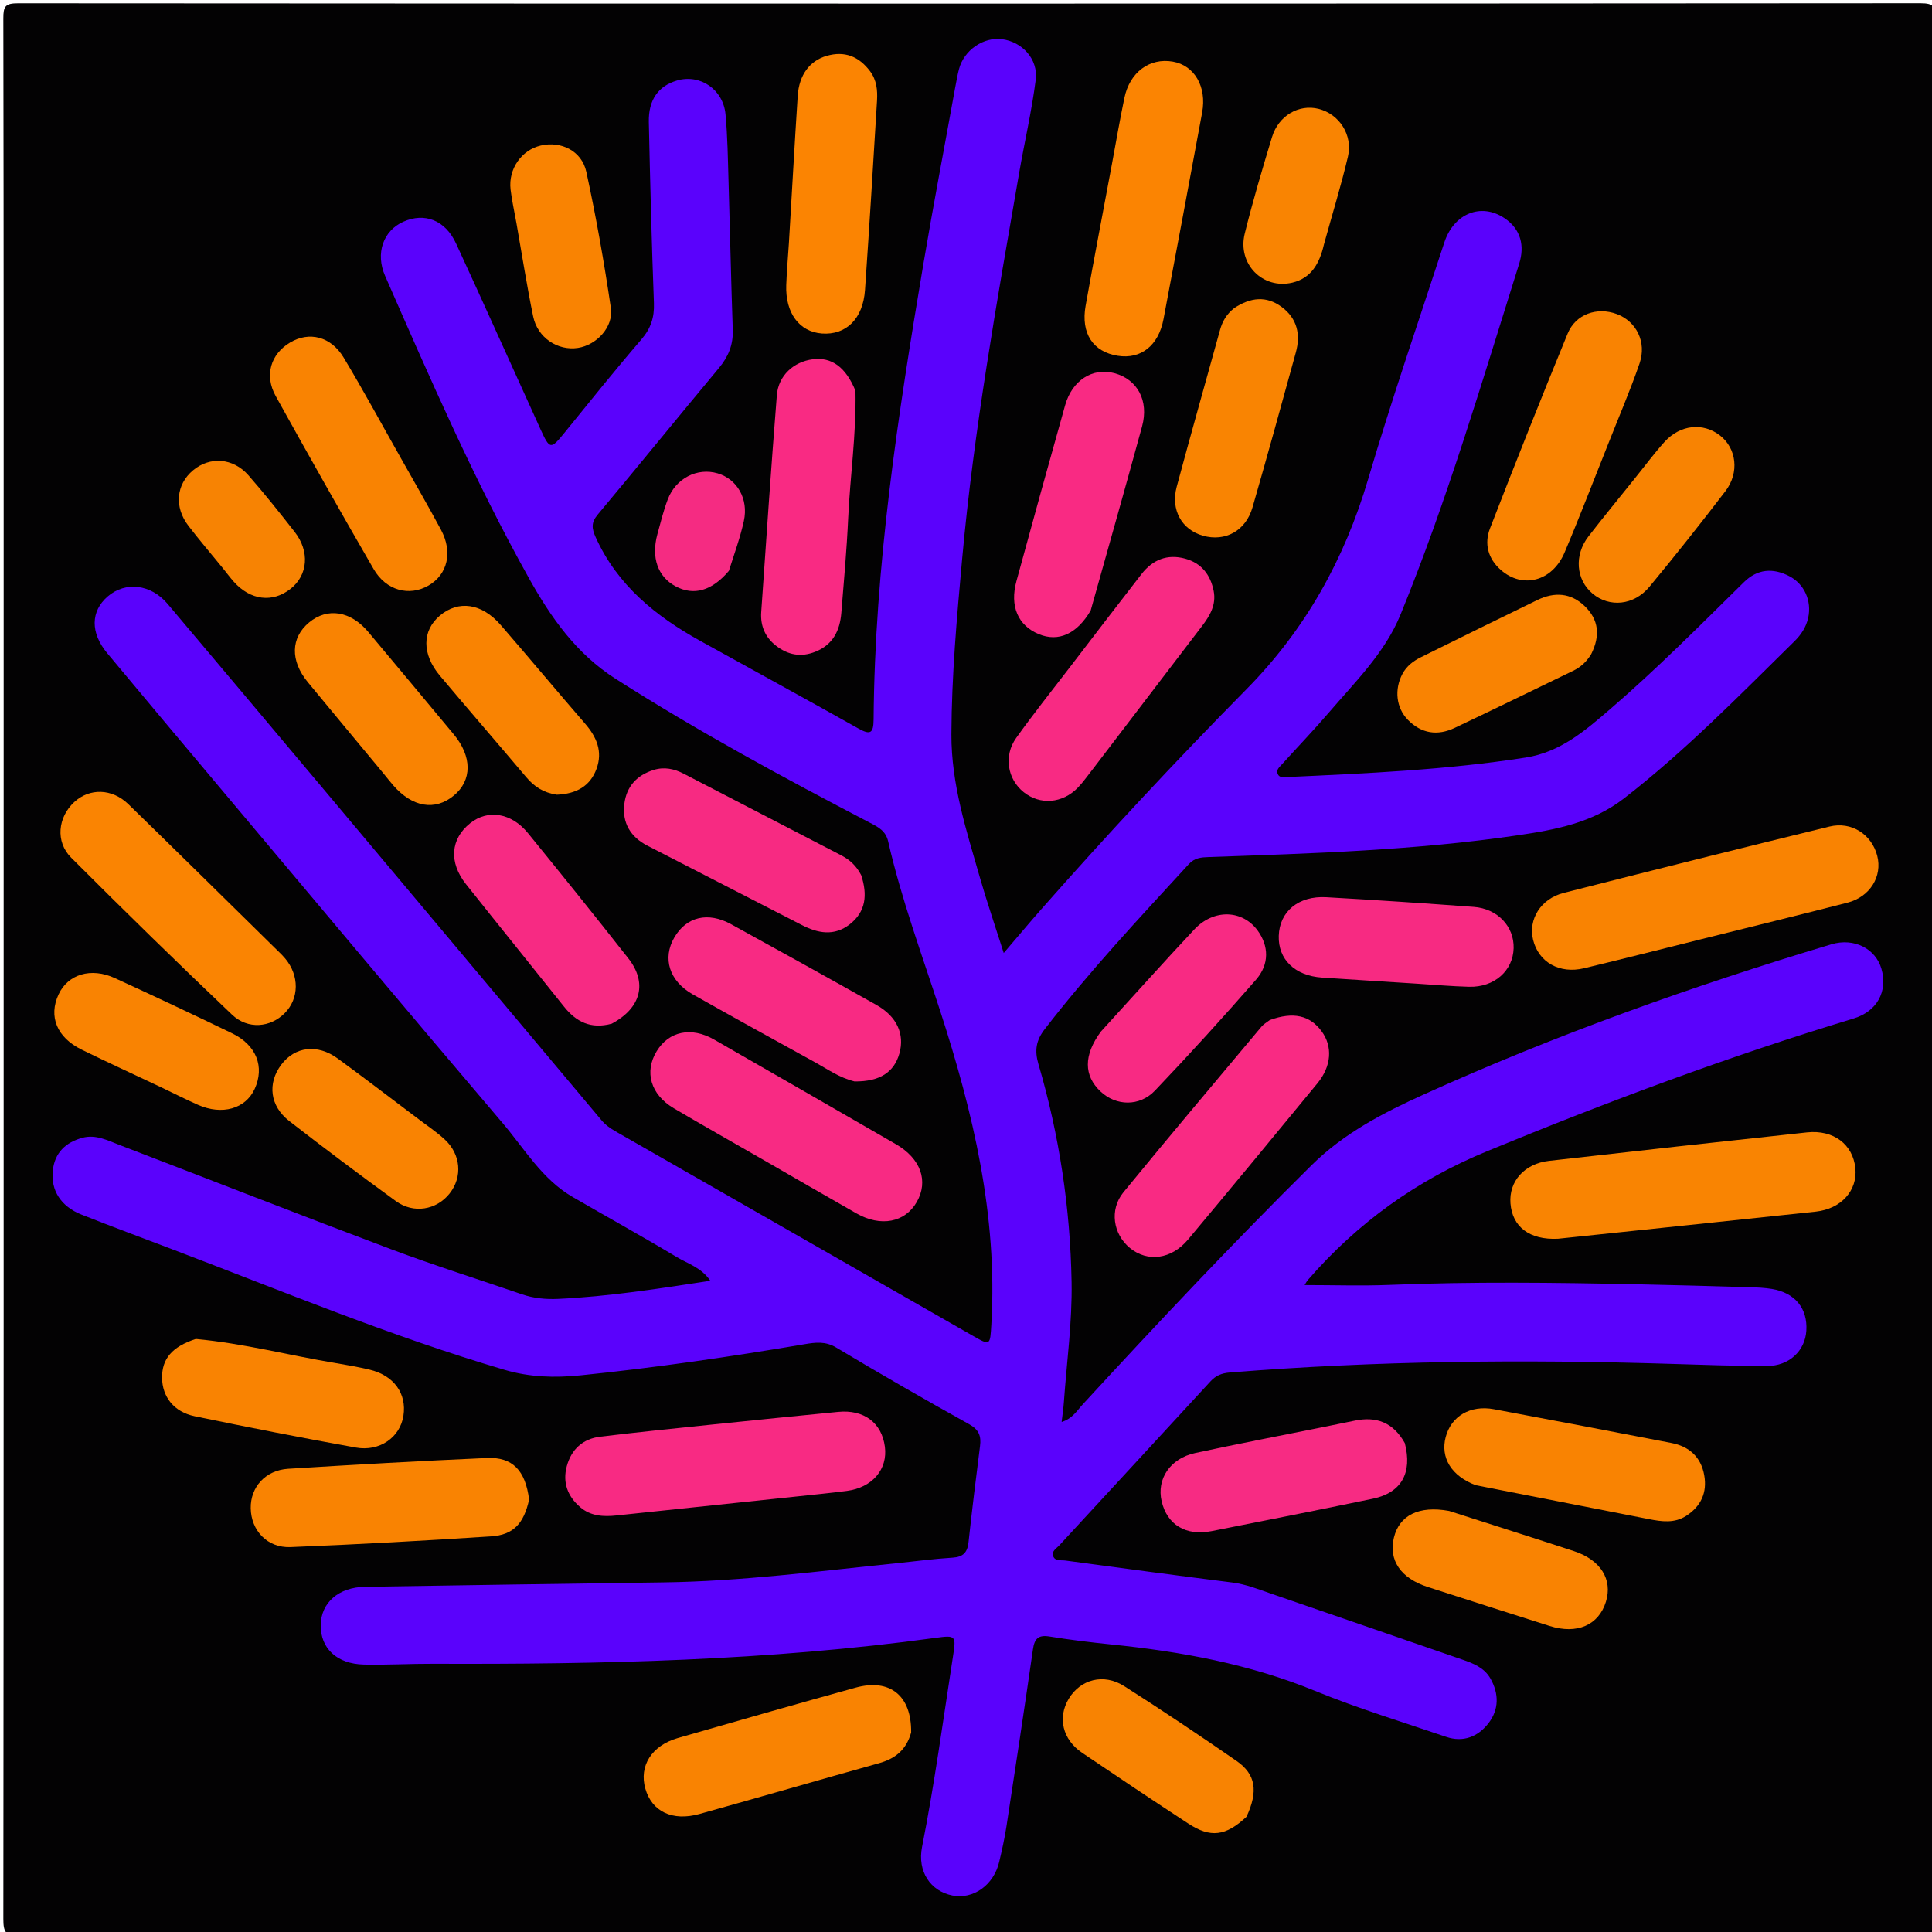
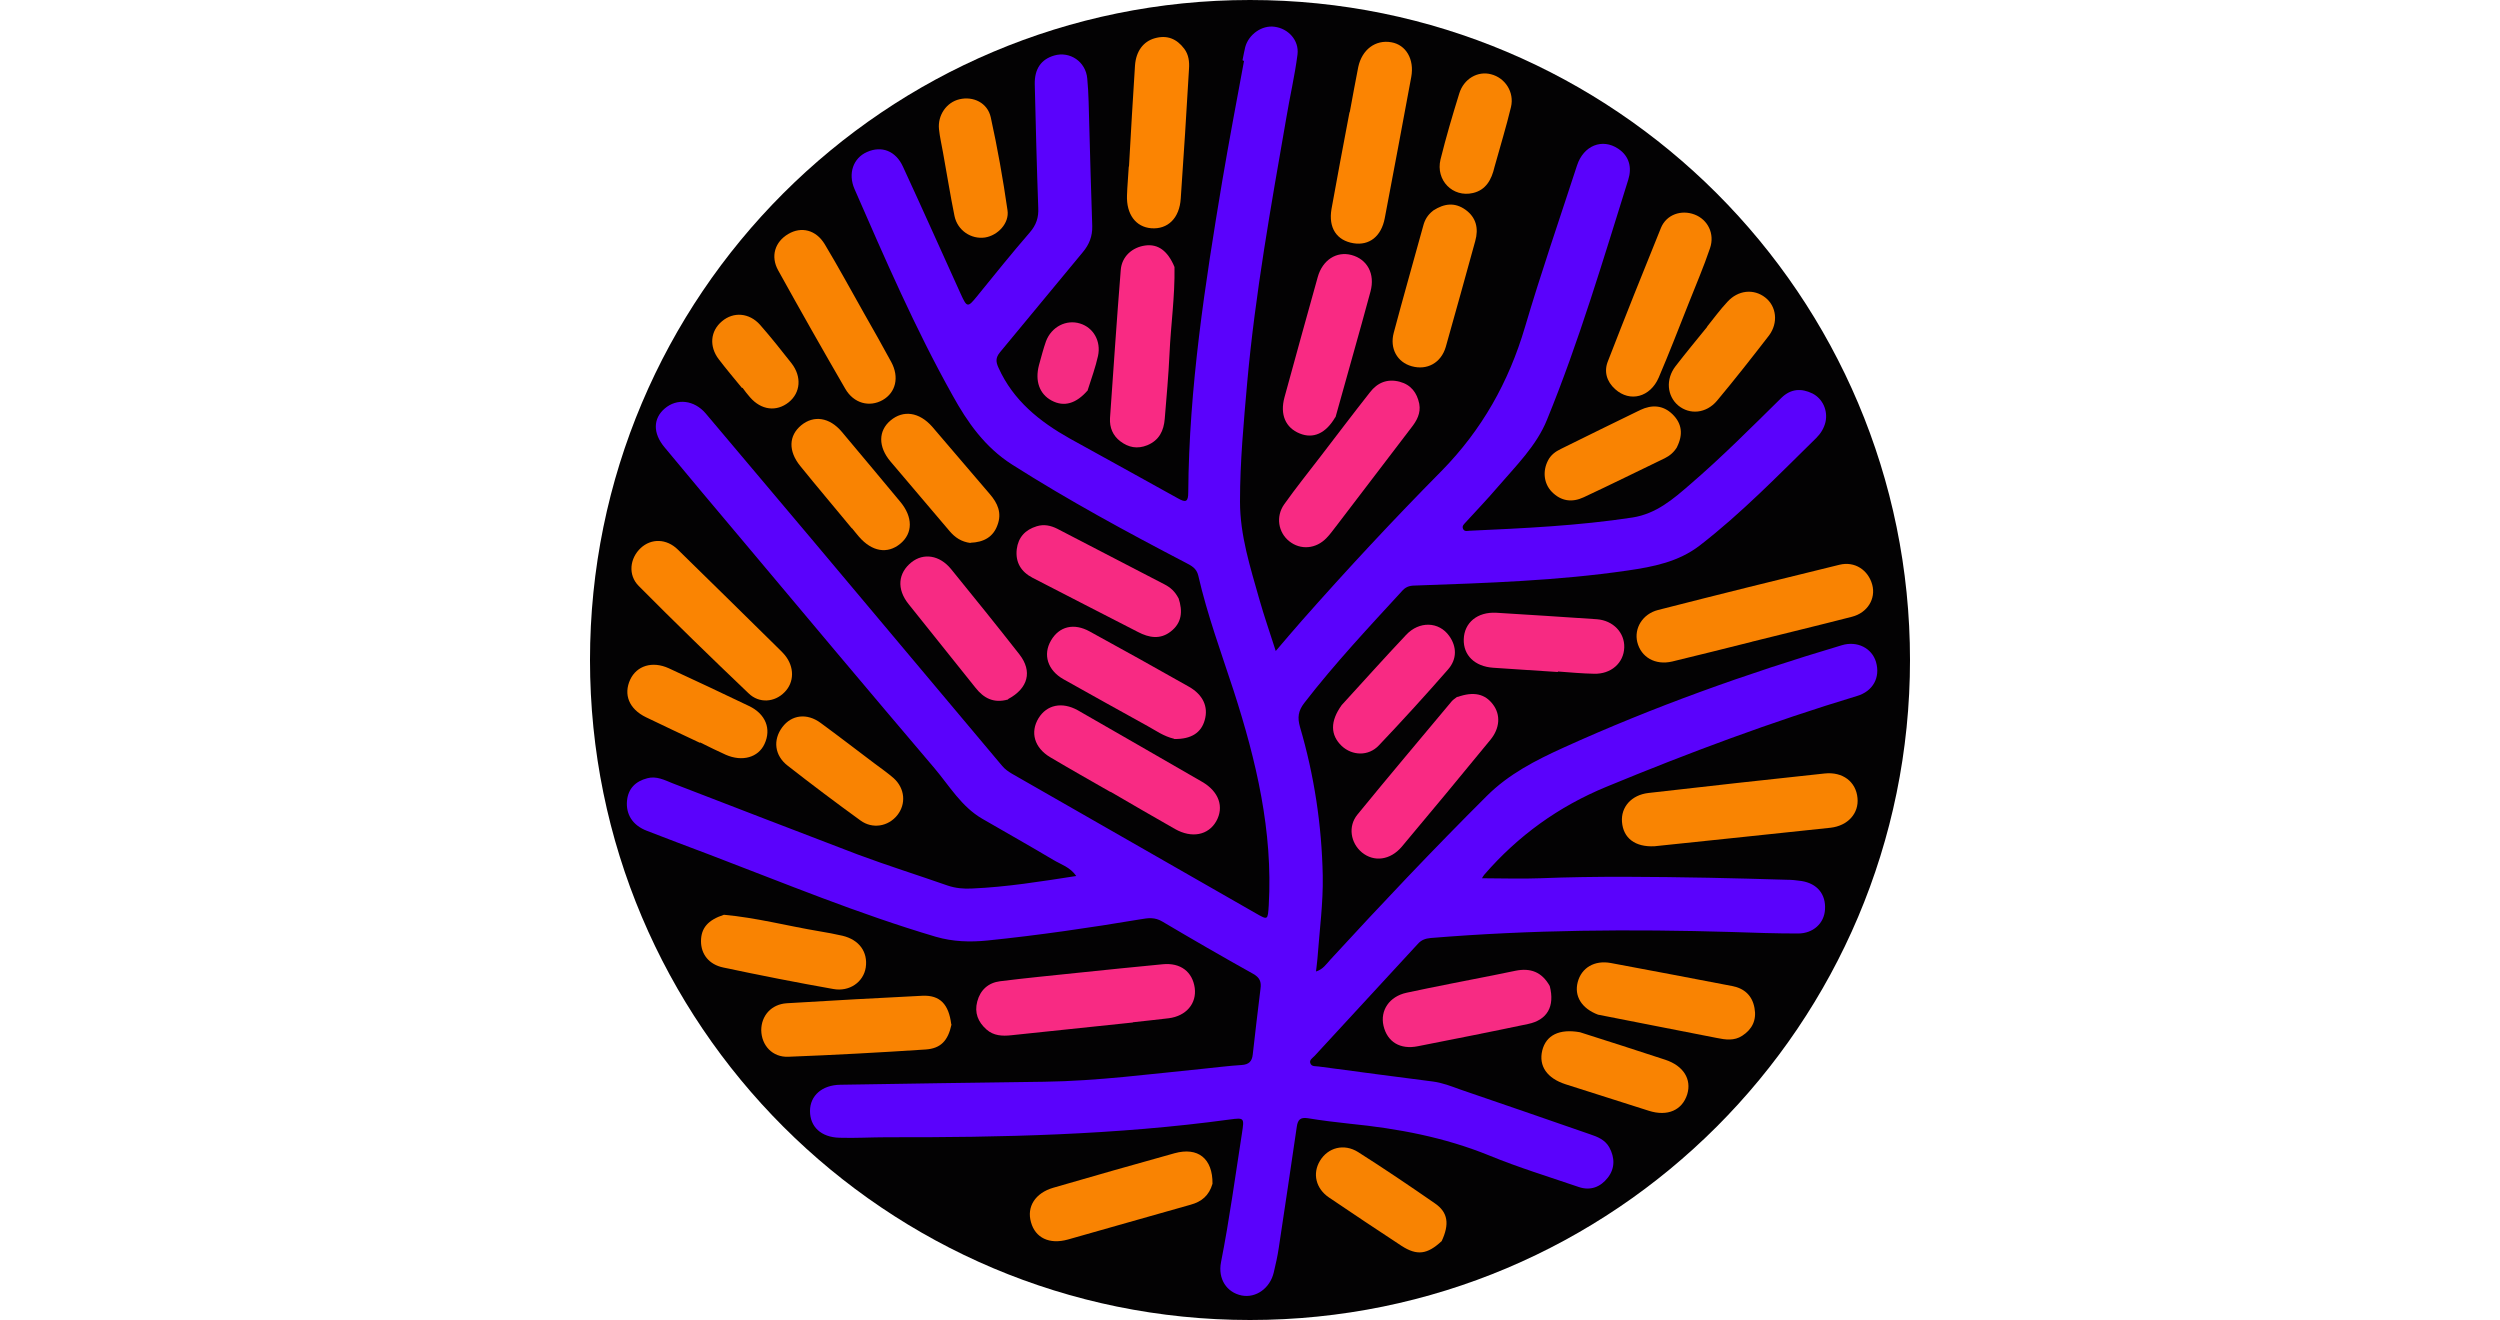
- <svg xmlns="http://www.w3.org/2000/svg" version="1.1" id="Layer_1" x="0px" y="0px" width="100%" viewBox="0 0 528 528" enable-background="new 0 0 528 528" xml:space="preserve">
-   <path fill="#030203" opacity="1" stroke="none" d=" M1,201   C1,135.349 1.031,70.197 0.911,5.046   C0.904,1.725 1.433,0.897 4.952,0.9   C178.244,1.014 351.536,1.017 524.829,0.887   C528.652,0.884 529.08,1.939 529.078,5.327   C528.989,178.452 528.988,351.578 529.086,524.704   C529.088,528.181 528.534,529.109 524.798,529.107   C351.673,528.984 178.547,528.983 5.421,529.105   C1.496,529.108 0.911,528.028 0.914,524.423   C1.02,416.782 1,309.141 1,201  z" />
-   <path fill="#5A02FC" opacity="1" stroke="none" d=" M261.007,24.125   C261.407,22.081 261.671,20.432 262.101,18.827   C263.475,13.695 268.756,10.069 273.829,10.71   C279.32,11.404 283.774,16.151 283.052,21.815   C281.961,30.372 279.984,38.813 278.513,47.325   C272.457,82.379 266.143,117.386 262.934,152.874   C261.494,168.801 260.07,184.69 260.013,200.703   C259.964,214.272 264.092,226.918 267.755,239.687   C269.675,246.38 271.939,252.975 274.312,260.449   C278.084,256.046 281.33,252.162 284.677,248.367   C302.755,227.874 321.394,207.876 340.575,188.44   C356.812,171.986 367.427,152.861 373.928,130.861   C380.333,109.185 387.698,87.791 394.708,66.296   C397.309,58.321 404.782,55.326 411.185,59.634   C415.704,62.676 416.684,67.275 415.188,72.028   C405.042,104.252 395.528,136.711 382.73,168.016   C378.481,178.409 370.29,186.431 363.038,194.883   C358.918,199.686 354.521,204.252 350.279,208.951   C349.641,209.657 348.705,210.394 349.187,211.514   C349.685,212.674 350.879,212.403 351.809,212.36   C373.591,211.357 395.369,210.41 416.968,207.03   C426.444,205.547 433.207,199.683 440.003,193.833   C452.763,182.851 464.614,170.894 476.607,159.095   C480.308,155.453 484.524,155.164 488.97,157.442   C493.119,159.569 495.185,164.223 494.163,168.86   C493.611,171.367 492.239,173.455 490.426,175.238   C475.353,190.071 460.583,205.215 443.799,218.217   C435.22,224.863 425.181,226.749 414.957,228.257   C386.904,232.394 358.611,233.241 330.332,234.23   C328.307,234.301 326.489,234.424 324.925,236.126   C311.411,250.842 297.746,265.419 285.513,281.262   C283.156,284.313 282.691,287.059 283.802,290.838   C289.505,310.245 292.496,330.171 292.857,350.346   C293.054,361.29 291.522,372.266 290.746,383.226   C290.629,384.873 290.378,386.511 290.135,388.614   C293.061,387.733 294.337,385.509 295.915,383.794   C316.333,361.598 337.001,339.65 358.45,318.434   C367.3,309.681 378.041,304.115 389.099,299.112   C425.241,282.757 462.53,269.46 500.508,258.068   C506.678,256.217 512.572,259.237 514.177,264.752   C515.973,270.922 512.984,276.404 506.608,278.336   C472.553,288.653 439.282,301.07 406.381,314.629   C387.136,322.56 370.989,334.203 357.457,349.782   C357.059,350.241 356.789,350.811 356.54,351.201   C364.396,351.201 372.116,351.464 379.812,351.152   C402.305,350.239 424.793,350.519 447.285,350.981   C457.613,351.193 467.94,351.489 478.266,351.786   C480.26,351.843 482.271,351.937 484.234,352.257   C490.562,353.288 494.046,357.573 493.659,363.676   C493.31,369.178 488.975,373.318 482.908,373.319   C474.08,373.32 465.25,373.002 456.424,372.729   C416.261,371.49 376.134,371.865 336.057,375.097   C333.894,375.271 332.285,375.923 330.843,377.491   C317.082,392.447 303.286,407.369 289.513,422.313   C288.75,423.141 287.404,423.879 287.767,425.13   C288.233,426.736 289.973,426.322 291.19,426.487   C306.37,428.534 321.552,430.571 336.75,432.484   C340.616,432.97 344.144,434.423 347.752,435.66   C365.07,441.598 382.367,447.597 399.674,453.564   C402.705,454.609 405.673,455.799 407.343,458.759   C409.685,462.912 409.679,467.221 406.766,470.972   C403.898,474.666 399.861,476.25 395.203,474.665   C383.228,470.59 371.087,466.897 359.399,462.108   C341.461,454.758 322.762,451.358 303.658,449.411   C298.026,448.837 292.397,448.153 286.812,447.242   C283.747,446.741 282.713,447.843 282.295,450.747   C279.972,466.878 277.532,482.993 275.06,499.103   C274.558,502.38 273.832,505.629 273.068,508.858   C271.568,515.196 265.967,519.161 260.267,518.024   C254.284,516.831 250.664,511.454 251.989,504.759   C255.385,487.606 257.716,470.289 260.389,453.024   C261.323,446.991 261.385,446.833 255.534,447.634   C210.022,453.867 164.248,454.873 118.408,454.698   C112.078,454.674 105.743,455.055 99.418,454.909   C92.055,454.739 87.598,450.484 87.653,444.165   C87.707,438.003 92.536,433.776 99.748,433.664   C126.905,433.244 154.062,432.807 181.22,432.452   C202.579,432.172 223.725,429.383 244.926,427.229   C250.062,426.707 255.187,426.008 260.335,425.694   C263.256,425.517 264.387,424.243 264.69,421.461   C265.645,412.694 266.712,403.938 267.835,395.191   C268.191,392.415 267.517,390.707 264.824,389.209   C252.616,382.415 240.496,375.451 228.515,368.264   C225.55,366.485 222.781,366.873 219.891,367.362   C199.544,370.805 179.135,373.783 158.601,375.875   C151.6,376.588 144.755,376.389 137.86,374.356   C107.041,365.266 77.406,352.949 47.431,341.553   C39.04,338.363 30.622,335.24 22.274,331.939   C16.62,329.703 13.87,325.317 14.424,319.952   C14.936,314.991 17.966,312.189 22.525,310.945   C26.15,309.956 29.415,311.666 32.65,312.906   C57.368,322.378 82.009,332.052 106.786,341.367   C118.621,345.817 130.703,349.607 142.663,353.727   C145.877,354.834 149.258,355.128 152.533,354.976   C166.339,354.335 179.974,352.192 194.129,350.024   C191.652,346.391 187.993,345.375 185.008,343.583   C175.597,337.935 165.985,332.623 156.488,327.118   C148.147,322.283 143.362,313.975 137.368,306.934   C111.141,276.128 85.182,245.094 59.14,214.131   C49.174,202.281 39.221,190.42 29.31,178.524   C24.657,172.939 24.756,167.038 29.426,163.01   C34.287,158.816 41.239,159.628 45.8,165.032   C59.974,181.828 74.125,198.645 88.262,215.473   C113.639,245.679 139.001,275.897 164.358,306.119   C165.451,307.422 166.77,308.363 168.235,309.2   C200.75,327.787 233.249,346.4 265.757,364.998   C270.687,367.818 270.586,367.789 270.933,361.826   C272.657,332.215 265.944,304 256.905,276.158   C251.928,260.827 246.326,245.684 242.723,229.938   C242.061,227.042 239.983,226.019 237.748,224.854   C214.144,212.551 190.762,199.878 168.288,185.549   C157.443,178.633 150.528,168.727 144.477,157.877   C129.616,131.228 117.468,103.288 105.242,75.388   C102.538,69.218 104.754,63.034 110.231,60.593   C116.026,58.011 121.681,60.14 124.622,66.508   C132.43,83.416 140.02,100.424 147.742,117.372   C150.263,122.904 150.54,122.862 154.315,118.211   C161.239,109.68 168.113,101.103 175.275,92.774   C177.859,89.769 178.855,86.756 178.709,82.836   C178.094,66.351 177.675,49.858 177.319,33.366   C177.187,27.25 179.935,23.476 185.07,21.988   C191.312,20.179 197.636,24.402 198.276,31.226   C198.85,37.353 198.922,43.531 199.108,49.689   C199.515,63.178 199.789,76.67 200.259,90.157   C200.402,94.248 199.039,97.508 196.449,100.613   C185.363,113.906 174.461,127.353 163.353,140.626   C161.525,142.81 161.703,144.417 162.801,146.842   C168.73,159.936 179.174,168.378 191.329,175.122   C205.73,183.111 220.193,190.989 234.545,199.066   C237.841,200.922 238.721,200.438 238.749,196.621   C239.053,154.681 245.412,113.387 252.348,72.169   C255.024,56.261 258.07,40.415 261.007,24.125  z" />
-   <path fill="#F98302" opacity="1" stroke="none" d=" M464.814,256.709   C453.923,259.427 443.44,262.086 432.925,264.612   C426.17,266.234 420.457,262.953 418.969,256.802   C417.633,251.276 421.049,245.632 427.318,244.033   C451.502,237.863 475.718,231.812 499.966,225.895   C506.026,224.416 511.511,228.044 513.029,233.872   C514.488,239.471 511.085,245.099 504.915,246.688   C491.705,250.09 478.447,253.303 464.814,256.709  z" />
-   <path fill="#F98402" opacity="1" stroke="none" d=" M425.795,338.536   C417.988,338.915 413.298,335.283 412.799,328.862   C412.334,322.878 416.576,318.019 423.336,317.252   C446.824,314.586 470.32,311.988 493.825,309.471   C501.1,308.692 506.385,312.75 507.055,319.241   C507.682,325.326 503.225,330.378 496.234,331.128   C472.903,333.632 449.561,336.035 425.795,338.536  z" />
-   <path fill="#F82A83" opacity="1" stroke="none" d=" M217.087,409.042   C200.585,410.772 184.537,412.468 168.489,414.161   C164.925,414.537 161.434,414.365 158.567,411.901   C155.128,408.945 153.701,405.163 154.897,400.71   C156.141,396.078 159.291,393.211 164.033,392.637   C174.435,391.379 184.864,390.328 195.287,389.248   C206.54,388.082 217.797,386.958 229.056,385.856   C236.11,385.165 240.972,388.825 241.831,395.383   C242.64,401.559 238.392,406.549 231.428,407.452   C226.81,408.052 222.171,408.495 217.087,409.042  z" />
-   <path fill="#F82A83" opacity="1" stroke="none" d=" M208.229,316.756   C199.987,312.012 192.015,307.529 184.142,302.877   C177.787,299.122 176.019,292.902 179.48,287.257   C182.818,281.813 188.925,280.529 195.147,284.095   C211.739,293.604 228.312,303.146 244.869,312.715   C251.638,316.627 253.806,322.778 250.549,328.486   C247.346,334.098 240.713,335.392 234.057,331.606   C225.531,326.757 217.045,321.835 208.229,316.756  z" />
-   <path fill="#FB8402" opacity="1" stroke="none" d=" M303.877,44.855   C305.04,38.54 306.07,32.634 307.285,26.767   C308.74,19.735 314.178,15.732 320.527,16.84   C326.424,17.868 329.844,23.68 328.539,30.741   C325.061,49.573 321.543,68.399 317.978,87.215   C316.605,94.466 311.799,98.237 305.476,97.236   C298.728,96.168 295.344,91.129 296.686,83.578   C298.957,70.793 301.435,58.045 303.877,44.855  z" />
-   <path fill="#FA8402" opacity="1" stroke="none" d=" M74.53,258.485   C75.836,259.798 76.968,260.796 77.928,261.938   C81.849,266.603 81.781,272.871 77.825,276.87   C73.912,280.826 67.762,281.438 63.389,277.282   C48.556,263.187 33.917,248.884 19.458,234.406   C15.078,230.021 15.82,223.348 20.273,219.211   C24.449,215.332 30.616,215.436 35.083,219.781   C48.201,232.544 61.219,245.411 74.53,258.485  z" />
-   <path fill="#F92A83" opacity="1" stroke="none" d=" M233.794,106.808   C234.037,118.728 232.328,130.124 231.803,141.595   C231.407,150.24 230.637,158.87 229.929,167.498   C229.538,172.265 227.701,176.14 222.894,178.09   C218.932,179.696 215.385,179.02 212.107,176.492   C209.108,174.178 207.775,171.014 208.033,167.294   C209.402,147.522 210.738,127.747 212.306,107.991   C212.732,102.629 216.916,98.855 222.122,98.187   C227.246,97.529 231.126,100.281 233.794,106.808  z" />
-   <path fill="#F92A83" opacity="1" stroke="none" d=" M347.011,278.776   C353.452,276.43 357.961,277.482 361.169,281.81   C364.229,285.941 363.926,291.327 360.054,296.04   C348.318,310.327 336.545,324.585 324.677,338.763   C320.123,344.204 313.596,345.005 308.786,341.058   C304.212,337.305 303.132,330.601 307.022,325.845   C319.465,310.633 332.155,295.623 344.772,280.554   C345.296,279.929 346.045,279.493 347.011,278.776  z" />
-   <path fill="#F82A83" opacity="1" stroke="none" d=" M298.886,209.888   C297.323,211.861 296.096,213.668 294.605,215.22   C290.387,219.612 284.227,220.078 279.741,216.476   C275.326,212.93 274.239,206.552 277.709,201.684   C282.341,195.183 287.332,188.937 292.19,182.598   C298.768,174.014 305.336,165.421 311.971,156.88   C315.006,152.972 319.001,151.33 323.886,152.668   C328.357,153.891 330.816,157.083 331.687,161.508   C332.428,165.271 330.663,168.271 328.483,171.12   C318.679,183.941 308.895,196.776 298.886,209.888  z" />
-   <path fill="#F98302" opacity="1" stroke="none" d=" M439.427,121.512   C435.395,131.592 431.664,141.382 427.571,151.019   C424.22,158.91 416.08,160.981 410.151,155.752   C406.629,152.645 405.594,148.571 407.203,144.415   C414.106,126.593 421.168,108.83 428.43,91.151   C430.621,85.818 436.49,83.825 441.863,85.832   C447.193,87.823 450.085,93.484 448.075,99.322   C445.535,106.701 442.432,113.887 439.427,121.512  z" />
-   <path fill="#F98302" opacity="1" stroke="none" d=" M144.598,409.826   C143.162,416.366 140.322,419.475 134.222,419.874   C115.956,421.069 97.674,422.077 79.384,422.808   C73.033,423.062 68.616,418.261 68.522,412.188   C68.433,406.426 72.521,401.8 78.747,401.409   C96.851,400.275 114.966,399.26 133.088,398.459   C140.062,398.151 143.604,401.848 144.598,409.826  z" />
-   <path fill="#F98302" opacity="1" stroke="none" d=" M109.627,125.324   C113.394,132.018 117.068,138.344 120.523,144.788   C123.793,150.887 122.323,157.003 117.108,160.021   C111.855,163.06 105.532,161.424 102.113,155.522   C93.032,139.846 84.118,124.072 75.338,108.226   C72.184,102.533 74.001,96.728 79.323,93.584   C84.503,90.523 90.43,91.929 93.91,97.708   C99.309,106.673 104.283,115.895 109.627,125.324  z" />
-   <path fill="#FB8402" opacity="1" stroke="none" d=" M215.599,66.481   C216.418,52.735 217.149,39.452 218.012,26.179   C218.385,20.447 221.313,16.588 225.938,15.261   C230.86,13.849 234.729,15.42 237.76,19.435   C239.588,21.856 239.855,24.662 239.684,27.496   C238.639,44.752 237.596,62.008 236.399,79.254   C235.851,87.142 231.217,91.635 224.617,91.146   C218.445,90.689 214.602,85.527 214.876,77.899   C215.007,74.245 215.329,70.598 215.599,66.481  z" />
-   <path fill="#F98302" opacity="1" stroke="none" d=" M249.011,473.471   C247.661,478.318 244.575,480.658 240.212,481.875   C223.854,486.436 207.55,491.187 191.19,495.742   C183.734,497.818 178.135,495.074 176.357,488.802   C174.606,482.623 178.083,477.057 185.26,474.988   C201.418,470.33 217.59,465.719 233.795,461.232   C243.171,458.636 249.134,463.361 249.011,473.471  z" />
-   <path fill="#F92A83" opacity="1" stroke="none" d=" M298.07,166.851   C294.294,173.312 289.227,175.505 283.896,173.303   C278.224,170.96 275.908,165.691 277.783,158.818   C282.156,142.782 286.589,126.762 291.088,110.761   C293.01,103.925 298.584,100.391 304.543,101.98   C310.835,103.658 314.039,109.487 312.119,116.536   C307.575,133.214 302.839,149.839 298.07,166.851  z" />
-   <path fill="#F72A82" opacity="1" stroke="none" d=" M235.363,239.187   C237.127,244.579 236.63,249.177 232.235,252.6   C228.001,255.898 223.574,255.102 219.112,252.795   C205.061,245.532 190.957,238.37 176.906,231.106   C172.311,228.73 169.976,224.887 170.631,219.662   C171.228,214.903 174.059,211.856 178.633,210.422   C181.526,209.516 184.245,210.1 186.837,211.44   C201.185,218.857 215.521,226.297 229.859,233.734   C232.128,234.911 233.994,236.519 235.363,239.187  z" />
-   <path fill="#F98302" opacity="1" stroke="none" d=" M403.322,405.899   C396.641,403.387 393.619,398.366 395.087,392.764   C396.591,387.022 401.817,383.921 408.289,385.131   C424.46,388.154 440.622,391.227 456.775,394.353   C461.634,395.293 464.857,398.157 465.753,403.161   C466.606,407.917 464.851,411.664 460.825,414.272   C457.637,416.336 454.156,415.854 450.678,415.172   C435.023,412.105 419.366,409.053 403.322,405.899  z" />
-   <path fill="#F82A83" opacity="1" stroke="none" d=" M233.553,295.547   C229.382,294.52 226.248,292.241 222.909,290.404   C211.687,284.23 200.467,278.05 189.316,271.747   C182.886,268.112 180.977,261.886 184.288,256.2   C187.584,250.541 193.46,249.095 199.821,252.59   C213.089,259.882 226.329,267.225 239.524,274.646   C245.126,277.796 247.288,282.632 245.799,287.91   C244.35,293.047 240.422,295.608 233.553,295.547  z" />
-   <path fill="#F72B83" opacity="1" stroke="none" d=" M383.925,394.387   C386.048,402.574 382.95,407.967 375.205,409.58   C360.536,412.635 345.834,415.531 331.135,418.439   C324.093,419.832 318.962,416.715 317.465,410.274   C316.057,404.216 319.769,398.587 326.63,397.102   C338.181,394.601 349.794,392.39 361.381,390.055   C364.318,389.463 367.257,388.878 370.19,388.262   C376.064,387.027 380.71,388.658 383.925,394.387  z" />
-   <path fill="#F72A83" opacity="1" stroke="none" d=" M167.179,279.766   C161.435,281.324 157.441,279.239 154.15,275.114   C145.237,263.943 136.241,252.838 127.356,241.645   C122.602,235.658 123.119,229.259 128.509,224.969   C133.328,221.135 139.731,222.099 144.288,227.69   C153.526,239.026 162.687,250.425 171.722,261.923   C176.966,268.595 175.23,275.468 167.179,279.766  z" />
-   <path fill="#F98302" opacity="1" stroke="none" d=" M53.511,365.929   C66.673,367.153 79.069,370.42 91.673,372.511   C94.786,373.028 97.9,373.582 100.97,374.305   C107.637,375.875 111.213,380.828 110.249,386.959   C109.332,392.79 103.798,396.779 97.231,395.601   C82.518,392.962 67.846,390.079 53.208,387.049   C47.511,385.87 44.336,381.725 44.291,376.535   C44.246,371.353 47.02,368.038 53.511,365.929  z" />
-   <path fill="#F98402" opacity="1" stroke="none" d=" M337.346,84.161   C341.825,81.241 346.086,80.812 350.215,83.844   C354.498,86.989 355.505,91.38 354.144,96.323   C350.252,110.456 346.366,124.592 342.297,138.674   C340.441,145.096 334.821,148.119 328.744,146.396   C322.964,144.758 319.887,139.343 321.579,133.041   C325.419,118.736 329.47,104.488 333.412,90.21   C334.051,87.895 335.137,85.901 337.346,84.161  z" />
-   <path fill="#F72A82" opacity="1" stroke="none" d=" M387.116,268.822   C378.188,268.246 369.729,267.735 361.275,267.163   C353.873,266.663 349.277,262.188 349.477,255.766   C349.684,249.126 354.835,244.777 362.476,245.207   C375.913,245.964 389.344,246.861 402.766,247.85   C409.293,248.331 413.835,253.223 413.663,259.156   C413.484,265.314 408.364,269.853 401.519,269.679   C396.871,269.561 392.231,269.145 387.116,268.822  z" />
-   <path fill="#F98302" opacity="1" stroke="none" d=" M104.736,211.294   C97.709,202.823 90.883,194.647 84.113,186.424   C79.274,180.545 79.449,174.277 84.474,170.108   C89.47,165.963 95.799,166.933 100.64,172.694   C108.456,181.995 116.222,191.337 123.994,200.673   C129.059,206.757 129.058,213.259 124.022,217.425   C118.903,221.66 112.698,220.627 107.495,214.655   C106.621,213.652 105.804,212.599 104.736,211.294  z" />
-   <path fill="#F82A83" opacity="1" stroke="none" d=" M300.845,281.941   C309.517,272.44 317.852,263.123 326.399,254.005   C331.728,248.32 339.597,248.624 343.738,254.356   C346.748,258.523 346.959,263.507 343.257,267.745   C334.271,278.033 325.075,288.15 315.652,298.039   C311.409,302.492 304.986,302.255 300.79,298.312   C296.16,293.962 296.094,288.412 300.845,281.941  z" />
-   <path fill="#F98302" opacity="1" stroke="none" d=" M152.191,217.184   C148.489,216.647 145.97,214.944 143.834,212.414   C135.995,203.132 128.031,193.957 120.217,184.656   C115.261,178.757 115.337,172.366 120.183,168.262   C125.275,163.95 131.655,164.832 136.84,170.809   C144.582,179.735 152.142,188.818 159.882,197.746   C163.055,201.404 164.764,205.366 163.03,210.102   C161.288,214.857 157.511,216.962 152.191,217.184  z" />
-   <path fill="#F98302" opacity="1" stroke="none" d=" M396.018,412.923   C407.65,416.662 418.908,420.226 430.128,423.903   C437.449,426.303 440.765,431.663 438.886,437.739   C436.906,444.139 431.003,446.732 423.502,444.366   C412.4,440.864 401.323,437.281 390.238,433.726   C382.821,431.348 379.422,426.384 380.951,420.184   C382.45,414.101 387.783,411.416 396.018,412.923  z" />
-   <path fill="#F98302" opacity="1" stroke="none" d=" M43.86,297.061   C36.451,293.561 29.344,290.303 22.327,286.862   C15.528,283.528 13.208,277.787 16.006,271.764   C18.559,266.268 24.844,264.31 31.365,267.295   C42.103,272.213 52.79,277.248 63.424,282.388   C70.093,285.612 72.377,291.554 69.591,297.614   C67.104,303.025 60.705,304.856 54.106,301.94   C50.763,300.462 47.501,298.801 43.86,297.061  z" />
-   <path fill="#F98302" opacity="1" stroke="none" d=" M434.876,178.737   C433.535,180.963 431.901,182.364 429.92,183.324   C419.143,188.549 408.376,193.797 397.554,198.927   C392.856,201.153 388.438,200.496 384.751,196.711   C381.526,193.399 381.042,188.395 383.258,184.199   C384.407,182.022 386.249,180.637 388.356,179.594   C398.941,174.355 409.529,169.121 420.158,163.973   C424.764,161.742 429.251,161.957 433.082,165.642   C436.921,169.334 437.39,173.695 434.876,178.737  z" />
-   <path fill="#F98302" opacity="1" stroke="none" d=" M113.713,305.336   C116.499,307.471 119.156,309.224 121.478,311.343   C125.975,315.446 126.459,321.634 122.879,326.168   C119.299,330.699 113.027,331.779 108.162,328.237   C98.358,321.098 88.643,313.828 79.067,306.387   C73.732,302.241 73.05,296.082 76.851,290.989   C80.576,285.998 86.733,285.219 92.294,289.277   C99.406,294.466 106.392,299.83 113.713,305.336  z" />
-   <path fill="#F88302" opacity="1" stroke="none" d=" M340.649,496.522   C334.976,501.819 330.829,502.337 324.768,498.377   C315.025,492.011 305.353,485.536 295.714,479.013   C290.378,475.402 288.981,469.406 292.068,464.272   C295.269,458.947 301.619,457.229 307.229,460.802   C317.606,467.409 327.835,474.257 337.95,481.26   C343.22,484.909 343.9,489.565 340.649,496.522  z" />
-   <path fill="#F98302" opacity="1" stroke="none" d=" M141.15,61.046   C140.557,57.679 139.876,54.753 139.534,51.789   C138.885,46.171 142.511,41.014 147.781,39.772   C153.282,38.474 158.988,41.205 160.238,46.962   C162.913,59.276 165.115,71.712 166.945,84.181   C167.71,89.387 163.01,94.318 157.938,95.086   C152.412,95.922 146.902,92.293 145.707,86.485   C144,78.19 142.693,69.813 141.15,61.046  z" />
-   <path fill="#F88302" opacity="1" stroke="none" d=" M446.785,130.742   C449.618,127.233 452.091,123.88 454.867,120.8   C459.168,116.03 465.441,115.402 470.084,119.029   C474.574,122.536 475.421,129.163 471.555,134.213   C464.793,143.049 457.88,151.778 450.783,160.347   C446.532,165.479 439.846,166.076 435.249,162.244   C430.7,158.452 430.137,151.731 434.114,146.592   C438.18,141.337 442.406,136.206 446.785,130.742  z" />
-   <path fill="#F98402" opacity="1" stroke="none" d=" M361.82,66.807   C360.63,72.037 358.312,76.039 353.178,77.247   C345.067,79.157 338.135,72.103 340.176,63.851   C342.372,54.977 344.975,46.197 347.635,37.448   C349.417,31.586 354.99,28.397 360.361,29.749   C365.99,31.165 369.779,36.874 368.375,42.828   C366.504,50.76 364.096,58.566 361.82,66.807  z" />
-   <path fill="#F78303" opacity="1" stroke="none" d=" M60.832,155.197   C57.56,151.186 54.423,147.519 51.49,143.694   C47.554,138.56 48.138,132.401 52.752,128.539   C57.356,124.685 63.696,125.102 67.909,129.91   C72.289,134.908 76.434,140.12 80.528,145.359   C84.708,150.71 84.16,157.167 79.417,160.911   C74.472,164.815 68.418,164.069 63.878,158.961   C62.886,157.844 61.995,156.636 60.832,155.197  z" />
-   <path fill="#F52B82" opacity="1" stroke="none" d=" M199.198,156.011   C194.517,161.534 189.549,162.873 184.614,160.222   C179.771,157.619 177.922,152.408 179.654,146.007   C180.52,142.81 181.321,139.574 182.491,136.484   C184.682,130.699 190.566,127.731 196.115,129.36   C201.432,130.922 204.615,136.321 203.293,142.369   C202.308,146.876 200.708,151.249 199.198,156.011  z" />
+ <svg xmlns="http://www.w3.org/2000/svg" viewBox="0 0 1000 528">
+   <circle cx="500" cy="264" r="264" fill="#030203" />
+   <path fill="#5a02fc" d="M497 24.1c.4-2 .7-3.7 1.1-5.3 1.4-5.1 6.7-8.8 11.7-8.1 5.5.7 9.9 5.4 9.2 11.1-1.1 8.6-3.1 17-4.5 25.5-6.1 35.1-12.4 70.1-15.6 105.5-1.4 15.9-2.9 31.8-2.9 47.8 0 13.6 4.1 26.2 7.7 39 1.9 6.7 4.2 13.3 6.6 20.8 3.8-4.4 7-8.3 10.4-12.1 18.1-20.5 36.7-40.5 55.9-59.9 16.2-16.5 26.9-35.6 33.4-57.6 6.4-21.7 13.8-43.1 20.8-64.6 2.6-8 10.1-11 16.5-6.7 4.5 3 5.5 7.6 4 12.4-10.1 32.2-19.7 64.7-32.5 96-4.2 10.4-12.4 18.4-19.7 26.9-4.1 4.8-8.5 9.4-12.8 14.1-.6.7-1.6 1.4-1.1 2.6.5 1.2 1.7.9 2.6.8 21.8-1 43.6-2 65.2-5.3 9.5-1.5 16.2-7.3 23-13.2 12.8-11 24.6-22.9 36.6-34.7 3.7-3.6 7.9-3.9 12.4-1.7 4.1 2.1 6.2 6.8 5.2 11.4-.6 2.5-1.9 4.6-3.7 6.4-15.1 14.8-29.8 30-46.6 43-8.6 6.6-18.6 8.5-28.8 10-28.1 4.1-56.3 5-84.6 6-2 0-3.8.2-5.4 1.9-13.5 14.7-27.2 29.3-39.4 45.1-2.4 3.1-2.8 5.8-1.7 9.6 5.7 19.4 8.7 39.3 9.1 59.5.2 10.9-1.3 21.9-2.1 32.9-.1 1.6-.4 3.3-.6 5.4 2.9-.9 4.2-3.1 5.8-4.8 20.4-22.2 41.1-44.1 62.5-65.4 8.8-8.8 19.6-14.3 30.6-19.3 36.1-16.4 73.4-29.7 111.4-41 6.2-1.9 12.1 1.2 13.7 6.7 1.8 6.2-1.2 11.7-7.6 13.6-34.1 10.3-67.3 22.7-100.2 36.3-19.2 7.9-35.4 19.6-48.9 35.2-.4.5-.7 1-.9 1.4 7.9 0 15.6.3 23.3 0 22.5-.9 45-.6 67.5-.2 10.3.2 20.7.5 31 .8 2 0 4 .2 6 .5 6.3 1 9.8 5.3 9.4 11.4-.3 5.5-4.7 9.6-10.8 9.6-8.8 0-17.7-.3-26.5-.6-40.2-1.2-80.3-.9-120.4 2.4-2.2.2-3.8.8-5.2 2.4-13.8 15-27.6 29.9-41.3 44.8-.8.8-2.1 1.6-1.7 2.8.5 1.6 2.2 1.2 3.4 1.4 15.2 2 30.4 4.1 45.6 6 3.9.5 7.4 1.9 11 3.2 17.3 5.9 34.6 11.9 51.9 17.9 3 1 6 2.2 7.7 5.2 2.3 4.2 2.3 8.5-.6 12.2-2.9 3.7-6.9 5.3-11.6 3.7-12-4.1-24.1-7.8-35.8-12.6-17.9-7.3-36.6-10.8-55.7-12.7-5.6-.6-11.3-1.3-16.8-2.2-3.1-.5-4.1.6-4.5 3.5-2.3 16.1-4.8 32.2-7.2 48.4-.5 3.3-1.2 6.5-2 9.8-1.5 6.3-7.1 10.3-12.8 9.2-6-1.2-9.6-6.6-8.3-13.3 3.4-17.2 5.7-34.5 8.4-51.7.9-6 1-6.2-4.9-5.4-45.5 6.2-91.3 7.2-137.1 7.1-6.3 0-12.7.4-19 .2-7.4-.2-11.8-4.4-11.8-10.7 0-6.2 4.9-10.4 12.1-10.5 27.2-.4 54.3-.9 81.5-1.2 21.4-.3 42.5-3.1 63.7-5.2 5.1-.5 10.3-1.2 15.4-1.5 2.9-.2 4.1-1.5 4.4-4.2 1-8.8 2-17.5 3.1-26.3.4-2.8-.3-4.5-3-6-12.2-6.8-24.3-13.8-36.3-20.9-3-1.8-5.7-1.4-8.6-.9-20.3 3.4-40.8 6.4-61.3 8.5-7 .7-13.8.5-20.7-1.5-30.8-9.1-60.5-21.4-90.4-32.8-8.4-3.2-16.8-6.3-25.2-9.6-5.7-2.2-8.4-6.6-7.9-12 .5-5 3.5-7.8 8.1-9 3.6-1 6.9.7 10.1 2 24.7 9.5 49.4 19.1 74.1 28.5 11.8 4.4 23.9 8.2 35.9 12.4 3.2 1.1 6.6 1.4 9.9 1.2 13.8-.6 27.4-2.8 41.6-5-2.5-3.6-6.1-4.6-9.1-6.4-9.4-5.6-19-11-28.5-16.5-8.3-4.8-13.1-13.1-19.1-20.2-26.2-30.8-52.2-61.8-78.2-92.8-10-11.8-19.9-23.7-29.8-35.6-4.7-5.6-4.6-11.5.1-15.5 4.9-4.2 11.8-3.4 16.4 2 14.2 16.8 28.3 33.6 42.5 50.4 25.4 30.2 50.7 60.4 76.1 90.6 1.1 1.3 2.4 2.2 3.9 3.1l97.5 55.8c4.9 2.8 4.8 2.8 5.2-3.2 1.7-29.6-5-57.8-14-85.7-5-15.3-10.6-30.5-14.2-46.2-.7-2.9-2.7-3.9-5-5.1-23.6-12.3-47-25-69.5-39.3C394 178.9 387 169 381 158.1c-14.9-26.6-27-54.6-39.2-82.5-2.7-6.2-.5-12.4 5-14.8 5.8-2.6 11.5-.5 14.4 5.9 7.8 16.9 15.4 33.9 23.1 50.9 2.5 5.5 2.8 5.5 6.6.8 6.9-8.5 13.8-17.1 21-25.4 2.6-3 3.6-6 3.4-9.9-.6-16.5-1-33-1.4-49.5-.1-6.1 2.6-9.9 7.8-11.4 6.2-1.8 12.6 2.4 13.2 9.2.6 6.1.6 12.3.8 18.5.4 13.5.7 27 1.2 40.5.1 4.1-1.2 7.4-3.8 10.5-11.1 13.3-22 26.7-33.1 40-1.8 2.2-1.7 3.8-.6 6.2 5.9 13.1 16.4 21.5 28.5 28.3 14.4 8 28.9 15.9 43.2 23.9 3.3 1.9 4.2 1.4 4.2-2.4.3-41.9 6.7-83.2 13.6-124.5 2.7-15.9 5.7-31.8 8.7-48Z" />
+   <path fill="#f98302" d="M700.8 256.7c-10.9 2.7-21.4 5.4-31.9 7.9-6.8 1.6-12.5-1.7-14-7.8-1.3-5.5 2.1-11.2 8.3-12.8 24.2-6.2 48.4-12.2 72.6-18.1 6.1-1.5 11.5 2.1 13.1 8 1.5 5.6-1.9 11.2-8.1 12.8-13.2 3.4-26.5 6.6-40.1 10Z" />
+   <path fill="#f98402" d="M661.8 338.5c-7.8.4-12.5-3.3-13-9.7-.5-6 3.8-10.8 10.5-11.6 23.5-2.7 47-5.3 70.5-7.8 7.3-.8 12.6 3.3 13.2 9.8.6 6.1-3.8 11.1-10.8 11.9-23.3 2.5-46.7 4.9-70.4 7.4Z" />
+   <path fill="#f82a83" d="M453.1 409c-16.5 1.7-32.5 3.4-48.6 5.1-3.6.4-7.1.2-9.9-2.3-3.4-3-4.9-6.7-3.7-11.2 1.2-4.6 4.4-7.5 9.1-8.1 10.4-1.3 20.8-2.3 31.3-3.4 11.3-1.2 22.5-2.3 33.8-3.4 7.1-.7 11.9 3 12.8 9.5.8 6.2-3.4 11.2-10.4 12.1-4.6.6-9.3 1-14.3 1.6ZM444.2 316.8c-8.2-4.7-16.2-9.2-24.1-13.9-6.4-3.8-8.1-10-4.7-15.6 3.3-5.4 9.4-6.7 15.7-3.2 16.6 9.5 33.2 19.1 49.7 28.6 6.8 3.9 8.9 10.1 5.7 15.8-3.2 5.6-9.8 6.9-16.5 3.1-8.5-4.8-17-9.8-25.8-14.9Z" />
+   <path fill="#fb8402" d="M539.9 44.9c1.2-6.3 2.2-12.2 3.4-18.1 1.5-7 6.9-11 13.2-9.9 5.9 1 9.3 6.8 8 13.9-3.5 18.8-7 37.7-10.6 56.5-1.4 7.3-6.2 11-12.5 10-6.7-1.1-10.1-6.1-8.8-13.7 2.3-12.8 4.7-25.5 7.2-38.7Z" />
+   <path fill="#fa8402" d="M310.5 258.5c1.3 1.3 2.4 2.3 3.4 3.5 3.9 4.7 3.9 10.9-.1 14.9-3.9 4-10.1 4.6-14.4.4-14.8-14.1-29.5-28.4-43.9-42.9-4.4-4.4-3.6-11.1.8-15.2 4.2-3.9 10.3-3.8 14.8.6 13.1 12.8 26.1 25.6 39.4 38.7Z" />
+   <path fill="#f92a83" d="M469.8 106.8c.2 11.9-1.5 23.3-2 34.8-.4 8.6-1.2 17.3-1.9 25.9-.4 4.8-2.2 8.6-7 10.6-4 1.6-7.5.9-10.8-1.6-3-2.3-4.3-5.5-4.1-9.2 1.4-19.8 2.7-39.5 4.3-59.3.4-5.4 4.6-9.1 9.8-9.8 5.1-.7 9 2.1 11.7 8.6ZM583 278.8c6.4-2.3 11-1.3 14.2 3 3.1 4.1 2.8 9.5-1.1 14.2-11.7 14.3-23.5 28.5-35.4 42.7-4.6 5.4-11.1 6.2-15.9 2.3-4.6-3.8-5.7-10.5-1.8-15.2 12.4-15.2 25.1-30.2 37.7-45.3.5-.6 1.3-1.1 2.2-1.8Z" />
+   <path fill="#f82a83" d="M534.9 209.9c-1.6 2-2.8 3.8-4.3 5.3-4.2 4.4-10.4 4.9-14.9 1.3-4.4-3.5-5.5-9.9-2-14.8 4.6-6.5 9.6-12.7 14.5-19.1 6.6-8.6 13.1-17.2 19.8-25.7 3-3.9 7-5.5 11.9-4.2 4.5 1.2 6.9 4.4 7.8 8.8.7 3.8-1 6.8-3.2 9.6-9.8 12.8-19.6 25.7-29.6 38.8Z" />
+   <path fill="#f98302" d="M675.4 121.5c-4 10.1-7.8 19.9-11.9 29.5-3.4 7.9-11.5 10-17.4 4.7-3.5-3.1-4.6-7.2-2.9-11.3 6.9-17.8 14-35.6 21.2-53.3 2.2-5.3 8.1-7.3 13.4-5.3 5.3 2 8.2 7.7 6.2 13.5-2.5 7.4-5.6 14.6-8.6 22.2ZM380.6 409.8c-1.4 6.5-4.3 9.6-10.4 10-18.3 1.2-36.5 2.2-54.8 2.9-6.4.3-10.8-4.5-10.9-10.6 0-5.8 4-10.4 10.2-10.8 18.1-1.1 36.2-2.1 54.3-3 7-.3 10.5 3.4 11.5 11.4ZM345.6 125.3c3.8 6.7 7.4 13 10.9 19.5 3.3 6.1 1.8 12.2-3.4 15.2-5.3 3-11.6 1.4-15-4.5-9.1-15.7-18-31.4-26.8-47.3-3.2-5.7-1.3-11.5 4-14.6 5.2-3.1 11.1-1.7 14.6 4.1 5.4 9 10.4 18.2 15.7 27.6Z" />
+   <path fill="#fb8402" d="M451.6 66.5c.8-13.7 1.5-27 2.4-40.3.4-5.7 3.3-9.6 7.9-10.9 4.9-1.4 8.8.2 11.8 4.2 1.8 2.4 2.1 5.2 1.9 8.1-1 17.3-2.1 34.5-3.3 51.8-.5 7.9-5.2 12.4-11.8 11.9-6.2-.5-10-5.6-9.7-13.2.1-3.7.5-7.3.7-11.4Z" />
+   <path fill="#f98302" d="M485 473.5c-1.4 4.8-4.4 7.2-8.8 8.4-16.4 4.6-32.7 9.3-49 13.9-7.5 2.1-13.1-.7-14.8-6.9-1.8-6.2 1.7-11.7 8.9-13.8 16.2-4.7 32.3-9.3 48.5-13.8 9.4-2.6 15.3 2.1 15.2 12.2Z" />
+   <path fill="#f92a83" d="M534.1 166.9c-3.8 6.5-8.8 8.7-14.2 6.5-5.7-2.3-8-7.6-6.1-14.5 4.4-16 8.8-32.1 13.3-48.1 1.9-6.8 7.5-10.4 13.5-8.8 6.3 1.7 9.5 7.5 7.6 14.6-4.5 16.7-9.3 33.3-14 50.3Z" />
+   <path fill="#f72a82" d="M471.4 239.2c1.8 5.4 1.3 10-3.1 13.4-4.2 3.3-8.7 2.5-13.1.2-14.1-7.3-28.2-14.4-42.2-21.7-4.6-2.4-6.9-6.2-6.3-11.4.6-4.8 3.4-7.8 8-9.2 2.9-.9 5.6-.3 8.2 1 14.3 7.4 28.7 14.9 43 22.3 2.3 1.2 4.1 2.8 5.5 5.5Z" />
+   <path fill="#f98302" d="M639.3 405.9c-6.7-2.5-9.7-7.5-8.2-13.1 1.5-5.7 6.7-8.8 13.2-7.6 16.2 3 32.3 6.1 48.5 9.2 4.9.9 8.1 3.8 9 8.8.9 4.8-.9 8.5-4.9 11.1-3.2 2.1-6.7 1.6-10.1.9-15.7-3.1-31.3-6.1-47.4-9.3Z" />
+   <path fill="#f82a83" d="M469.6 295.5c-4.2-1-7.3-3.3-10.6-5.1-11.2-6.2-22.4-12.4-33.6-18.7-6.4-3.6-8.3-9.9-5-15.5 3.3-5.7 9.2-7.1 15.5-3.6 13.3 7.3 26.5 14.6 39.7 22.1 5.6 3.2 7.8 8 6.3 13.3-1.4 5.1-5.4 7.7-12.2 7.6Z" />
+   <path fill="#f72b83" d="M619.9 394.4c2.1 8.2-1 13.6-8.7 15.2-14.7 3.1-29.4 6-44.1 8.9-7 1.4-12.2-1.7-13.7-8.2-1.4-6.1 2.3-11.7 9.2-13.2 11.6-2.5 23.2-4.7 34.8-7 2.9-.6 5.9-1.2 8.8-1.8 5.9-1.2 10.5.4 13.7 6.1Z" />
+   <path fill="#f72a83" d="M403.2 279.8c-5.7 1.6-9.7-.5-13-4.7-8.9-11.2-17.9-22.3-26.8-33.5-4.8-6-4.2-12.4 1.2-16.7 4.8-3.8 11.2-2.9 15.8 2.7 9.2 11.3 18.4 22.7 27.4 34.2 5.2 6.7 3.5 13.5-4.5 17.8Z" />
+   <path fill="#f98302" d="M289.5 365.9c13.2 1.2 25.6 4.5 38.2 6.6 3.1.5 6.2 1.1 9.3 1.8 6.7 1.6 10.2 6.5 9.3 12.7-.9 5.8-6.5 9.8-13 8.6-14.7-2.6-29.4-5.5-44-8.6-5.7-1.2-8.9-5.3-8.9-10.5s2.7-8.5 9.2-10.6Z" />
+   <path fill="#f98402" d="M573.3 84.2c4.5-2.9 8.7-3.3 12.9-.3 4.3 3.1 5.3 7.5 3.9 12.5-3.9 14.1-7.8 28.3-11.8 42.4-1.9 6.4-7.5 9.4-13.6 7.7-5.8-1.6-8.9-7.1-7.2-13.4 3.8-14.3 7.9-28.6 11.8-42.8.6-2.3 1.7-4.3 3.9-6Z" />
+   <path fill="#f72a82" d="M623.1 268.8c-8.9-.6-17.4-1.1-25.8-1.7-7.4-.5-12-5-11.8-11.4.2-6.6 5.4-11 13-10.6 13.4.8 26.9 1.7 40.3 2.6 6.5.5 11.1 5.4 10.9 11.3-.2 6.2-5.3 10.7-12.1 10.5-4.6-.1-9.3-.5-14.4-.9Z" />
+   <path fill="#f98302" d="M340.7 211.3c-7-8.5-13.9-16.6-20.6-24.9-4.8-5.9-4.7-12.1.4-16.3 5-4.1 11.3-3.2 16.2 2.6 7.8 9.3 15.6 18.6 23.4 28 5.1 6.1 5.1 12.6 0 16.8-5.1 4.2-11.3 3.2-16.5-2.8-.9-1-1.7-2.1-2.8-3.4Z" />
+   <path fill="#f82a83" d="M536.8 281.9c8.7-9.5 17-18.8 25.6-27.9 5.3-5.7 13.2-5.4 17.3.4 3 4.2 3.2 9.2-.5 13.4-9 10.3-18.2 20.4-27.6 30.3-4.2 4.5-10.7 4.2-14.9.3-4.6-4.4-4.7-9.9 0-16.4Z" />
+   <path fill="#f98302" d="M388.2 217.2c-3.7-.5-6.2-2.2-8.4-4.8-7.8-9.3-15.8-18.5-23.6-27.8-5-5.9-4.9-12.3 0-16.4 5.1-4.3 11.5-3.4 16.7 2.5 7.7 8.9 15.3 18 23 26.9 3.2 3.7 4.9 7.6 3.1 12.4-1.7 4.8-5.5 6.9-10.8 7.1ZM632 412.9c11.6 3.7 22.9 7.3 34.1 11 7.3 2.4 10.6 7.8 8.8 13.8-2 6.4-7.9 9-15.4 6.6-11.1-3.5-22.2-7.1-33.3-10.6-7.4-2.4-10.8-7.3-9.3-13.5 1.5-6.1 6.8-8.8 15.1-7.3ZM279.9 297.1c-7.4-3.5-14.5-6.8-21.5-10.2-6.8-3.3-9.1-9.1-6.3-15.1 2.6-5.5 8.8-7.5 15.4-4.5 10.7 4.9 21.4 10 32.1 15.1 6.7 3.2 9 9.2 6.2 15.2-2.5 5.4-8.9 7.2-15.5 4.3-3.3-1.5-6.6-3.1-10.2-4.9ZM670.9 178.7c-1.3 2.2-3 3.6-5 4.6-10.8 5.2-21.5 10.5-32.4 15.6-4.7 2.2-9.1 1.6-12.8-2.2-3.2-3.3-3.7-8.3-1.5-12.5 1.1-2.2 3-3.6 5.1-4.6 10.6-5.2 21.2-10.5 31.8-15.6 4.6-2.2 9.1-2 12.9 1.7 3.8 3.7 4.3 8.1 1.8 13.1ZM349.7 305.3c2.8 2.1 5.4 3.9 7.8 6 4.5 4.1 5 10.3 1.4 14.8s-9.9 5.6-14.7 2.1c-9.8-7.1-19.5-14.4-29.1-21.9-5.3-4.1-6-10.3-2.2-15.4 3.7-5 9.9-5.8 15.4-1.7 7.1 5.2 14.1 10.6 21.4 16.1Z" />
+   <path fill="#f88302" d="M576.6 496.5c-5.7 5.3-9.8 5.8-15.9 1.9-9.7-6.4-19.4-12.8-29.1-19.4-5.3-3.6-6.7-9.6-3.6-14.7 3.2-5.3 9.6-7 15.2-3.5 10.4 6.6 20.6 13.5 30.7 20.5 5.3 3.6 6 8.3 2.7 15.3Z" />
+   <path fill="#f98302" d="M377.2 61c-.6-3.4-1.3-6.3-1.6-9.3-.6-5.6 3-10.8 8.2-12 5.5-1.3 11.2 1.4 12.5 7.2 2.7 12.3 4.9 24.7 6.7 37.2.8 5.2-3.9 10.1-9 10.9-5.5.8-11-2.8-12.2-8.6-1.7-8.3-3-16.7-4.6-25.4Z" />
+   <path fill="#f88302" d="M682.8 130.7c2.8-3.5 5.3-6.9 8.1-9.9 4.3-4.8 10.6-5.4 15.2-1.8 4.5 3.5 5.3 10.1 1.5 15.2-6.8 8.8-13.7 17.6-20.8 26.1-4.3 5.1-10.9 5.7-15.5 1.9-4.5-3.8-5.1-10.5-1.1-15.7 4.1-5.3 8.3-10.4 12.7-15.8Z" />
+   <path fill="#f98402" d="M597.8 66.8c-1.2 5.2-3.5 9.2-8.6 10.4-8.1 1.9-15-5.1-13-13.4 2.2-8.9 4.8-17.7 7.5-26.4 1.8-5.9 7.4-9.1 12.7-7.7 5.6 1.4 9.4 7.1 8 13.1-1.9 7.9-4.3 15.7-6.6 24Z" />
+   <path fill="#f78303" d="M296.8 155.2c-3.3-4-6.4-7.7-9.3-11.5-3.9-5.1-3.4-11.3 1.3-15.2 4.6-3.9 10.9-3.4 15.2 1.4 4.4 5 8.5 10.2 12.6 15.4 4.2 5.4 3.6 11.8-1.1 15.6-4.9 3.9-11 3.2-15.5-2-1-1.1-1.9-2.3-3-3.8Z" />
+   <path fill="#f52b82" d="M435.2 156c-4.7 5.5-9.6 6.9-14.6 4.2-4.8-2.6-6.7-7.8-5-14.2.9-3.2 1.7-6.4 2.8-9.5 2.2-5.8 8.1-8.8 13.6-7.1 5.3 1.6 8.5 7 7.2 13-1 4.5-2.6 8.9-4.1 13.6Z" />
</svg>
